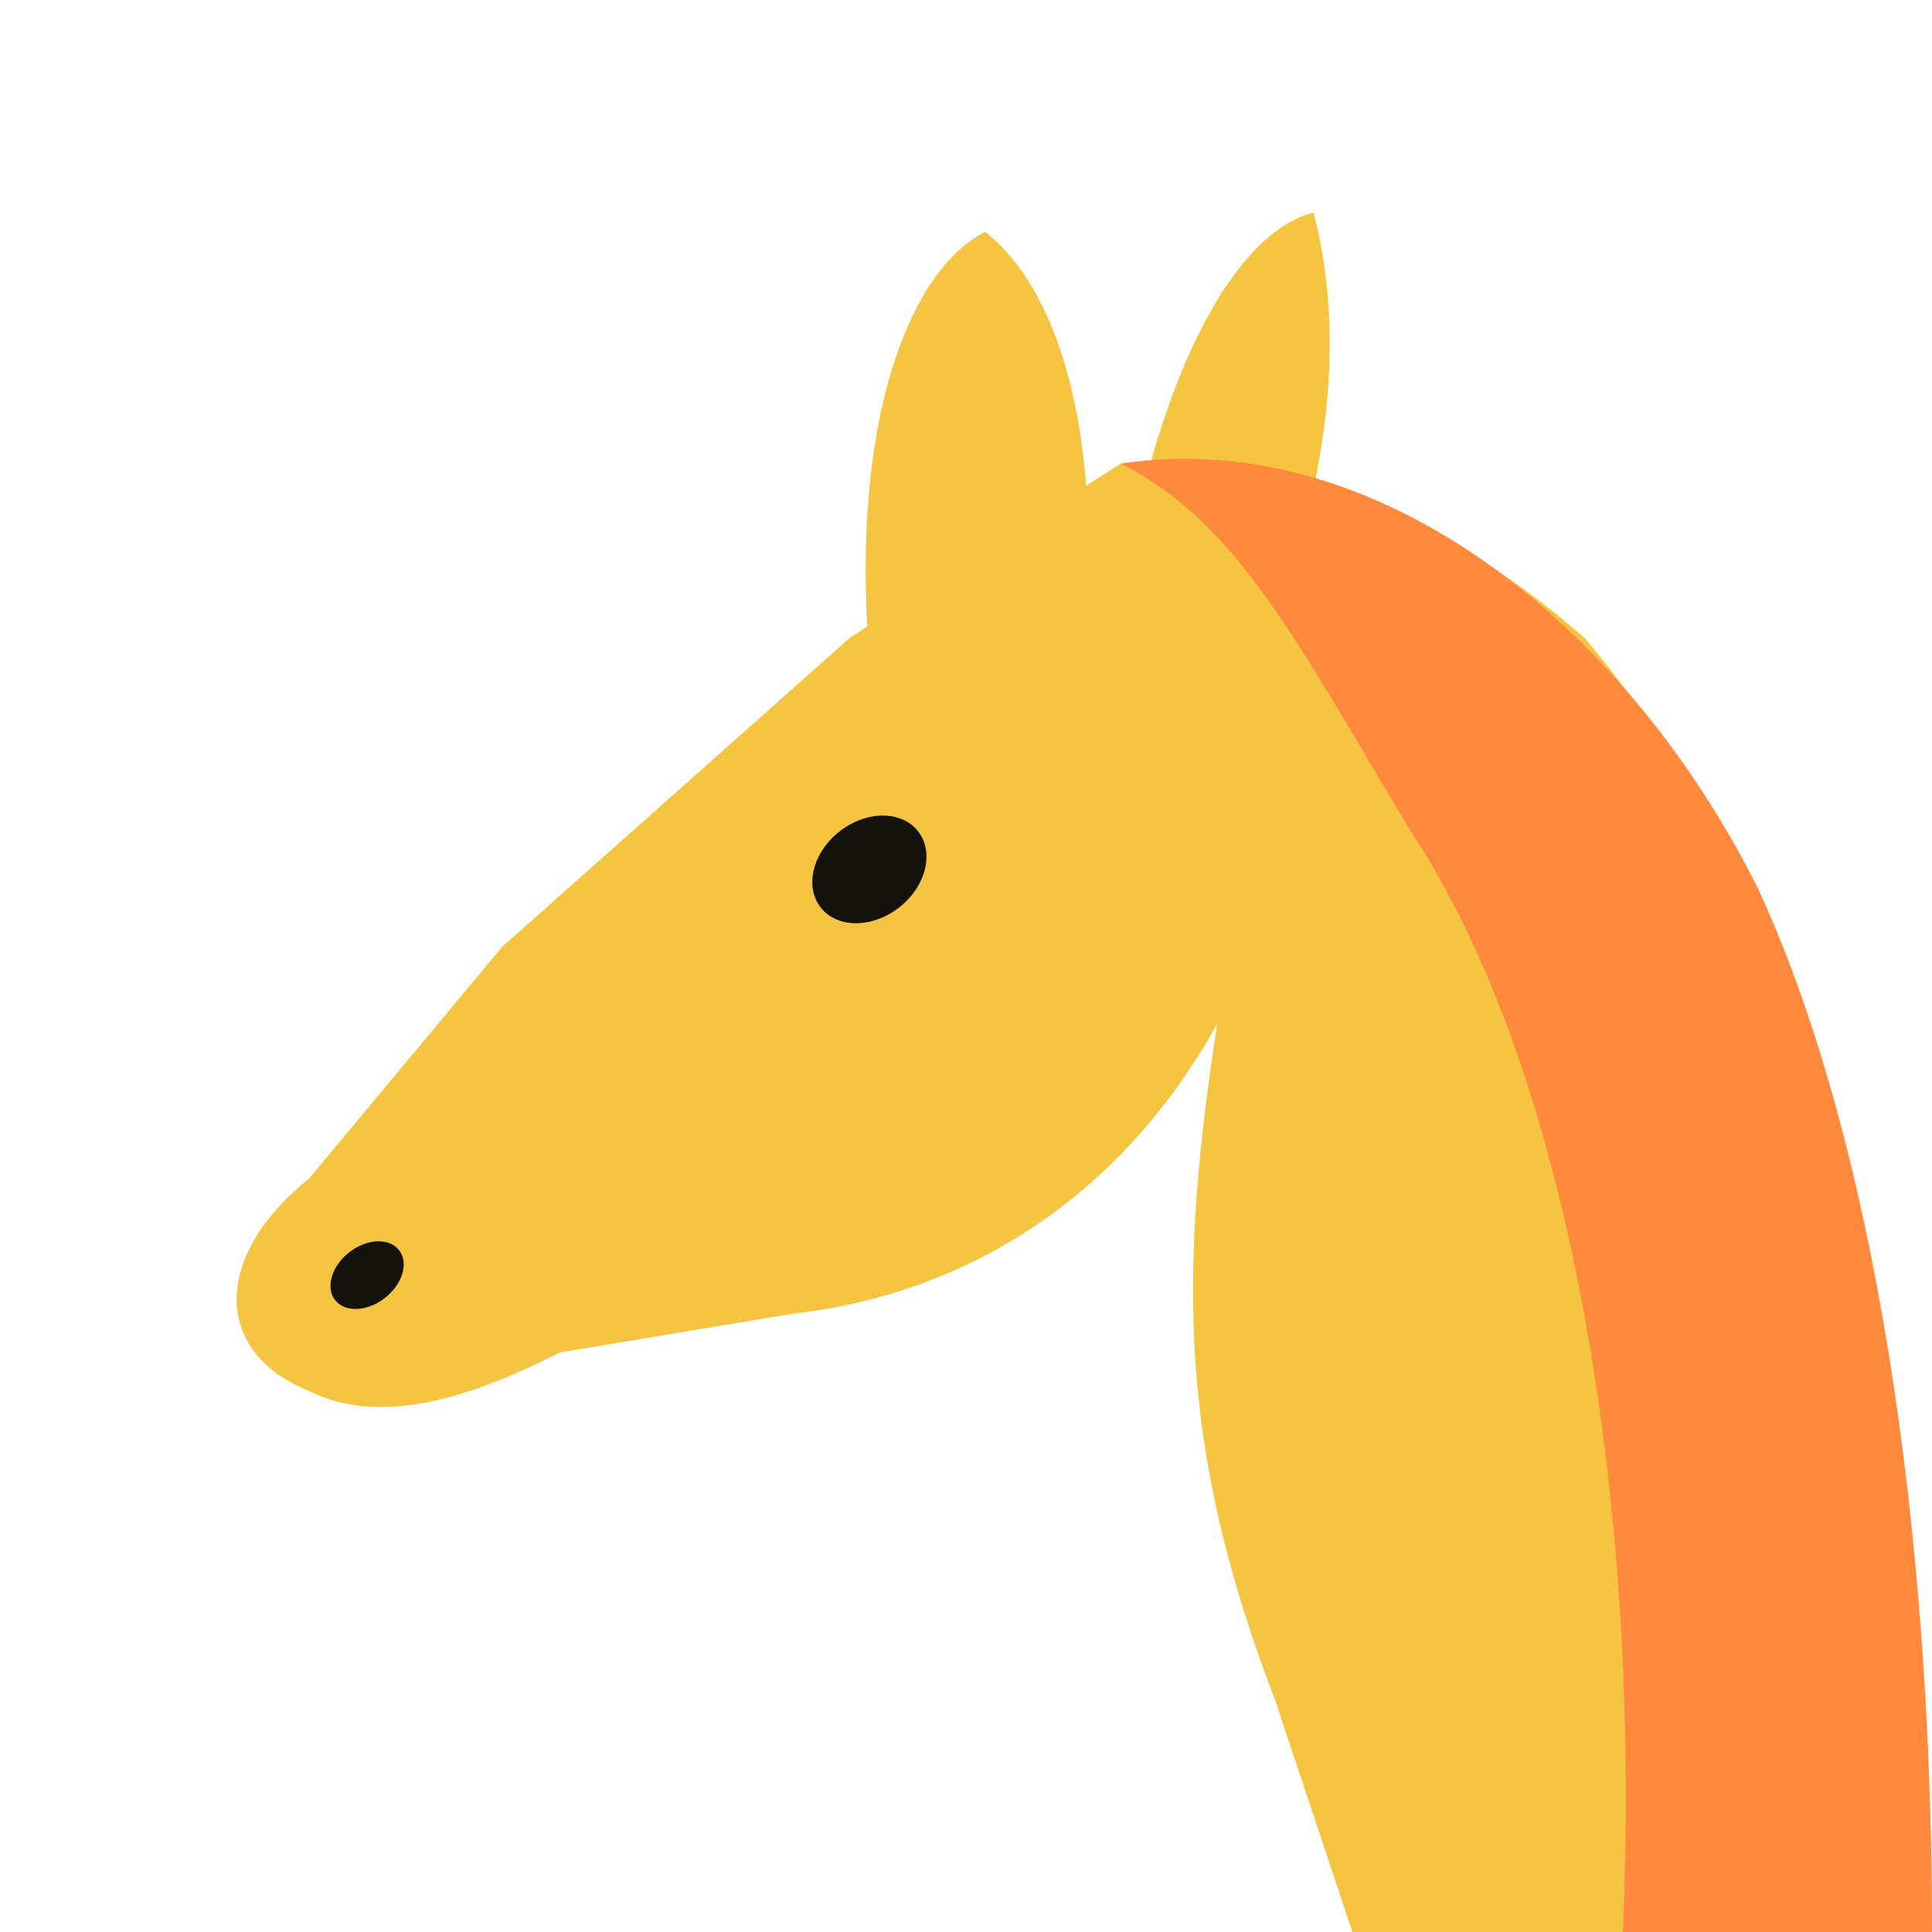
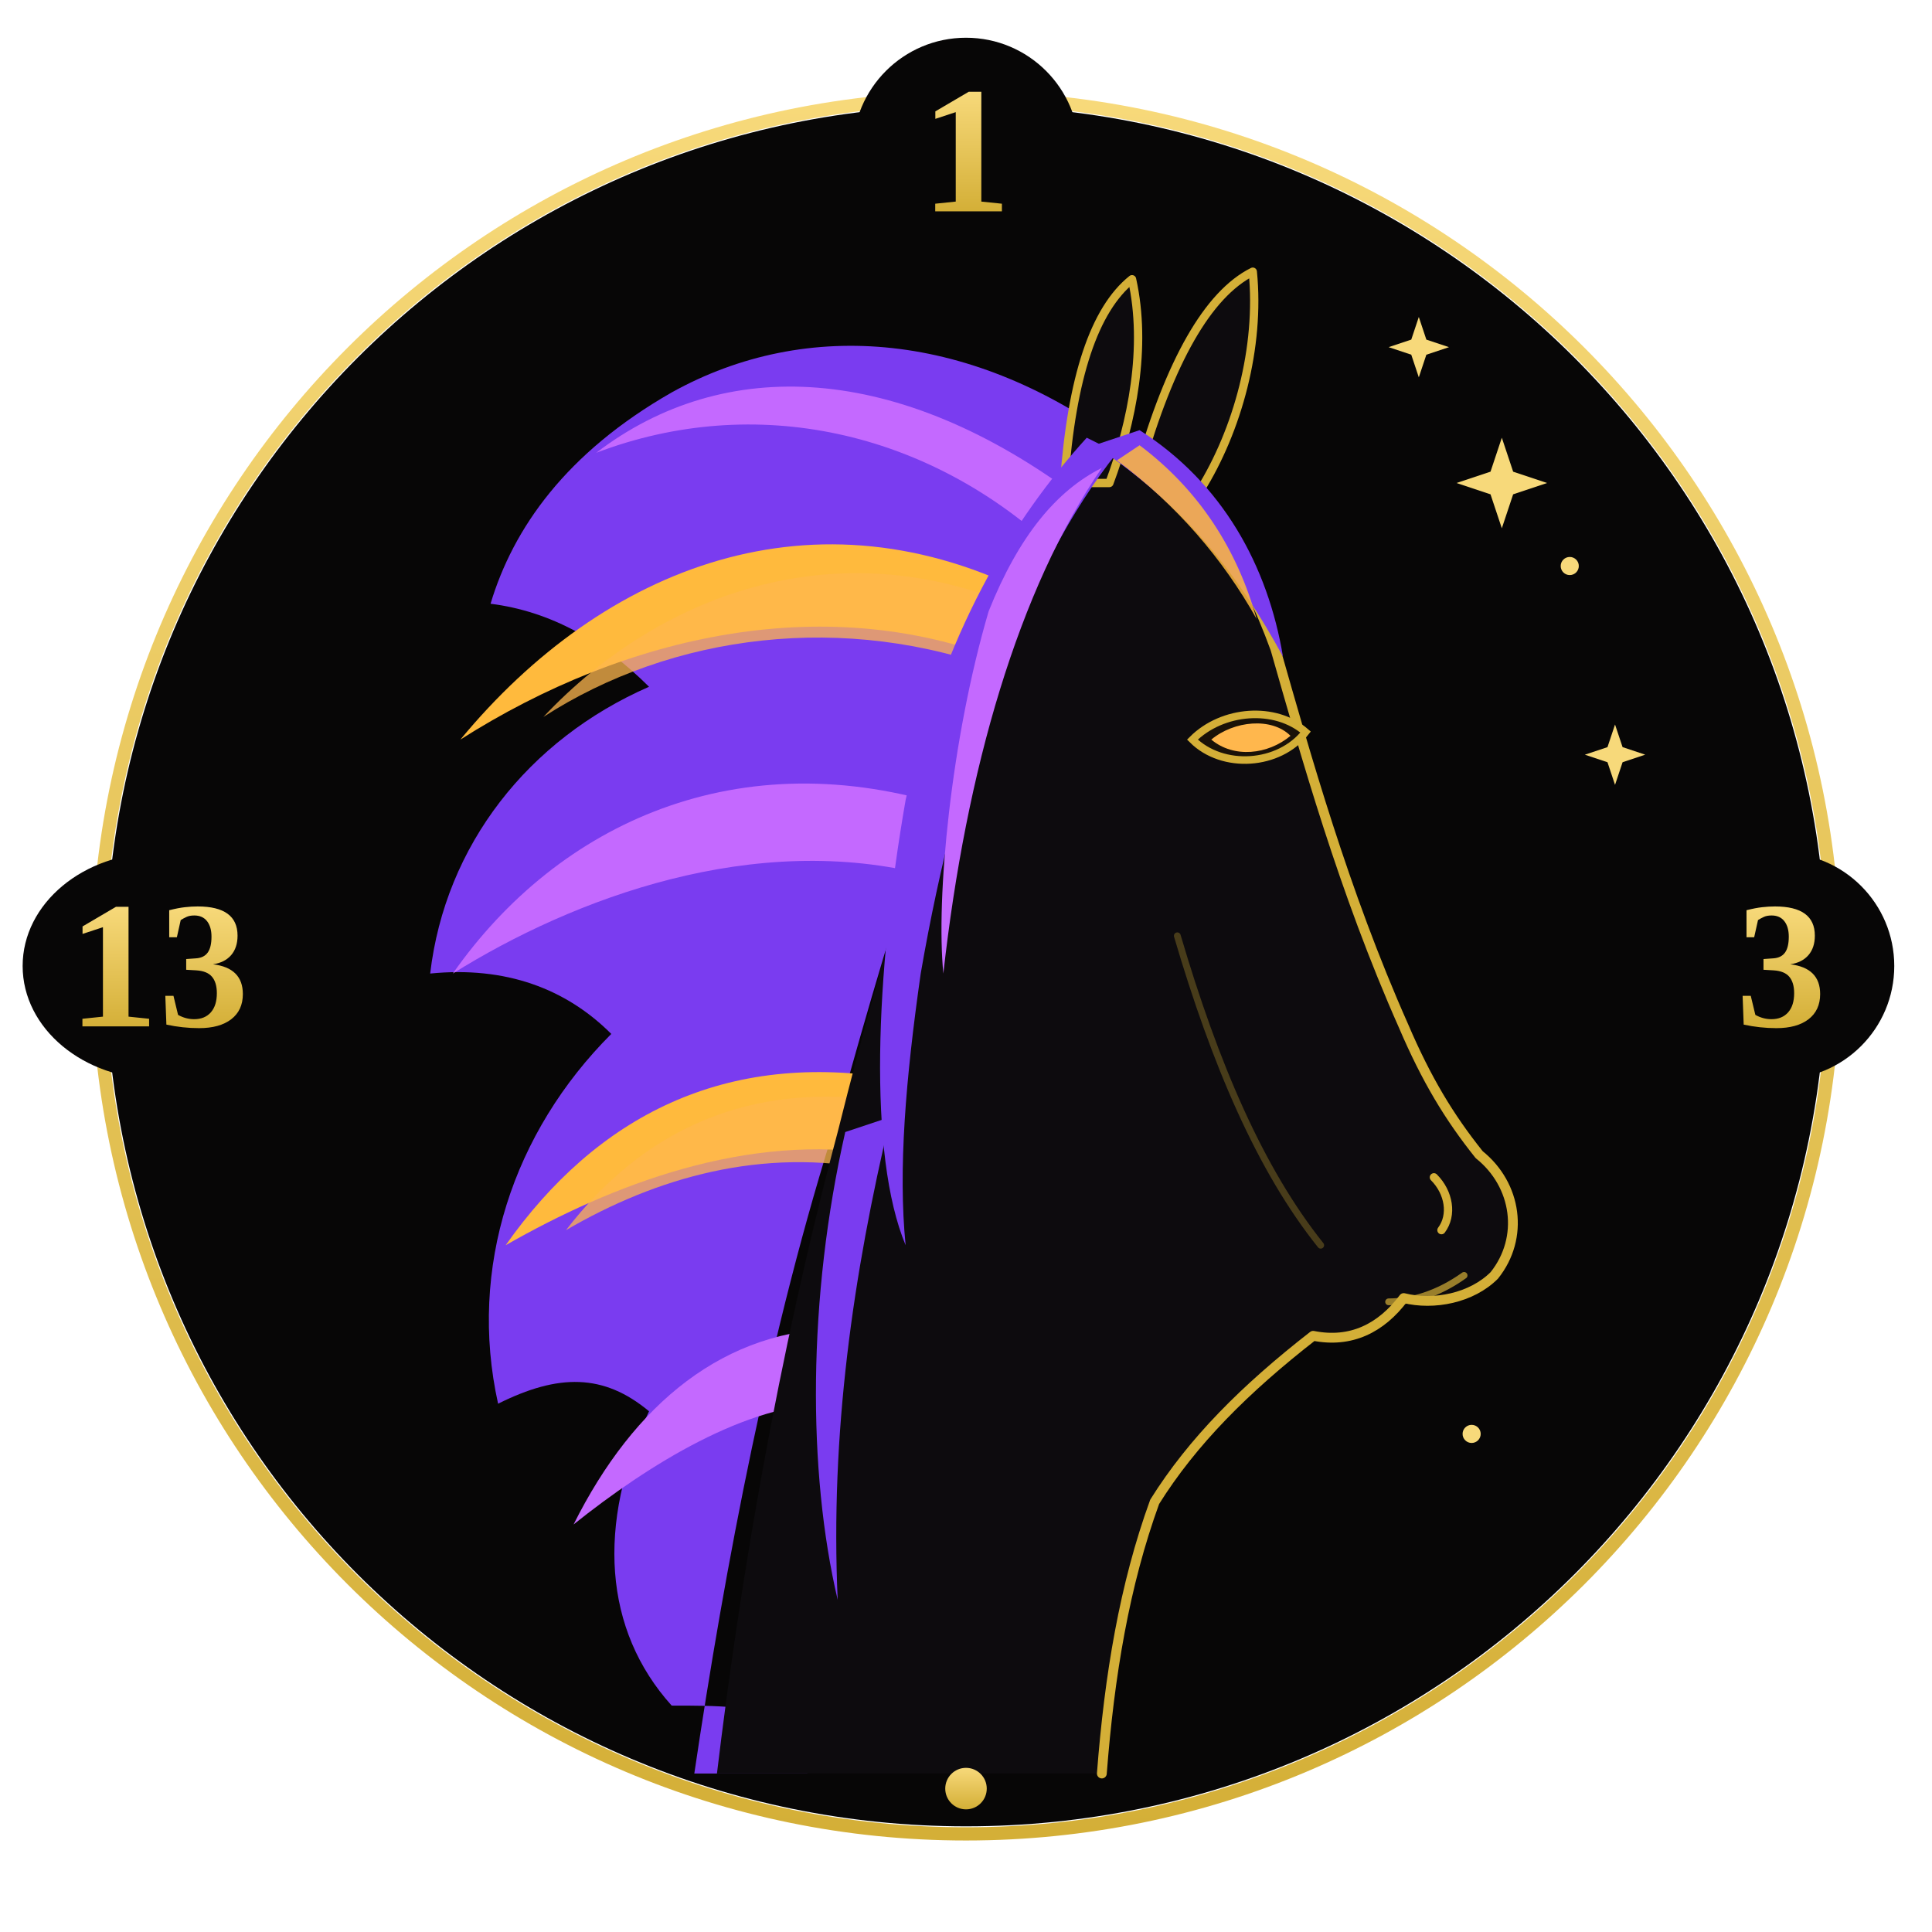
- <svg xmlns="http://www.w3.org/2000/svg" viewBox="0 0 100 100" role="img" aria-label="Advanced Numerology">
-   <path fill="#f5c542" d="M58 24     L44 33     L26 49     L16 61     C11 65, 11 70, 16 72     C20 74, 25 72, 29 70     L41 68     C50 67, 58 62, 63 53     C61 66, 61 75, 66 88     L70 100     L100 100     C100 73, 94 47, 82 33     C74 26, 65 23, 58 24 Z" />
-   <path fill="#f5c542" d="M45 34 C44 22, 47 14, 51 12 C56 16, 57 26, 56 34 Z                           M58 31 C60 19, 64 12, 68 11 C70 19, 68 26, 66 33 Z" />
-   <path fill="#ff8a3d" d="M58 24     C71 22, 84 32, 91 46     C97 59, 100 79, 100 100     L84 100     C85 77, 81 55, 73 43     C67 33, 64 27, 58 24 Z" />
-   <ellipse cx="45" cy="45" rx="3.2" ry="2.5" transform="rotate(-38 45 45)" fill="#15110b" />
-   <ellipse cx="19" cy="66" rx="2.1" ry="1.5" transform="rotate(-38 19 66)" fill="#15110b" />
+ <svg xmlns="http://www.w3.org/2000/svg" viewBox="0 0 512 512" role="img" aria-label="Advanced Numerology">
+   <defs>
+     <linearGradient id="gold" x1="0" y1="0" x2="0" y2="1">
+       <stop offset="0" stop-color="#F7D97A" />
+       <stop offset="1" stop-color="#D4AF37" />
+     </linearGradient>
+   </defs>
+   <circle cx="256" cy="256" r="228" fill="#070606" />
+   <circle cx="256" cy="256" r="230" fill="none" stroke="url(#gold)" stroke-width="3.5" />
+   <path fill="#7A3CF0" d="M298,118     C258,88 214,84 178,104     C150,120 136,140 130,160     C146,162 160,170 172,182     C140,196 118,224 114,258     C134,256 150,262 162,274     C136,300 124,336 132,372     C148,364 160,364 172,374     C158,404 160,432 178,452     C190,452 200,452 210,456     L214,470 L184,470     C192,416 204,352 222,296     C238,238 254,188 272,148     C280,132 288,122 298,118 Z" />
+   <g fill="#C469FF">
+     <path d="M286,132 C238,96 192,94 158,120 C200,104 246,114 280,146 C282,141 284,136 286,132 Z" />
+     <path d="M252,214 C196,196 148,218 120,258 C152,238 200,220 246,232 C248,226 250,220 252,214 Z" />
+     <path d="M224,352 C192,352 168,372 152,404 C172,388 198,372 220,372 C221,365 222,358 224,352 Z" />
+   </g>
+   <g fill="#FFBA3D">
+     <path d="M274,158 C216,128 160,150 122,196 C166,168 220,156 268,176 C270,170 272,164 274,158 Z" />
+     <path d="M238,286 C192,278 158,296 134,330 C162,314 198,300 234,306 C235,299 236,292 238,286 Z" />
+   </g>
+   <g fill="#FFB74D" opacity=".75">
+     <path d="M272,162 C224,140 176,156 144,190 C178,168 224,162 266,178 C268,172 270,167 272,162 Z" />
+     <path d="M236,292 C198,286 170,300 150,326 C174,312 202,304 232,310 C233,304 234,298 236,292 Z" />
+   </g>
+   <path fill="#0D0B0E" stroke="none" d="M298,118        C318,130 330,150 338,172        C346,200 356,236 372,272        C378,286 384,296 392,306        C402,314 404,328 396,338        C390,344 380,346 372,344        C366,352 358,356 348,354        C330,368 316,382 306,398        C298,420 294,444 292,470        L190,470        C196,420 206,360 222,300        C236,244 252,192 270,152        C278,136 288,124 298,118 Z" />
+   <path fill="none" stroke="#D4AF37" stroke-width="2.6" stroke-linecap="round" stroke-linejoin="round" d="M298,118        C318,130 330,150 338,172        C346,200 356,236 372,272        C378,286 384,296 392,306        C402,314 404,328 396,338        C390,344 380,346 372,344        C366,352 358,356 348,354        C330,368 316,382 306,398        C298,420 294,444 292,470" />
+   <path fill="#0D0B0E" stroke="#D4AF37" stroke-width="2.2" stroke-linejoin="round" d="M302,124 C310,96 320,78 332,72 C334,92 328,114 318,130 Z" />
+   <path fill="#0D0B0E" stroke="#D4AF37" stroke-width="2.2" stroke-linejoin="round" d="M282,128 C284,100 290,82 300,74 C304,92 300,112 294,128 Z" />
+   <path fill="#7A3CF0" d="M296,120 C272,150 254,200 244,258 C240,286 238,310 240,330 C230,306 232,258 240,212 C250,168 268,138 288,116 Z" />
+   <path fill="#C469FF" d="M292,124 C270,156 256,204 250,258 C248,238 252,196 262,162 C270,142 280,130 292,124 Z" />
+   <path fill="#7A3CF0" d="M236,296 C226,338 220,380 222,424 C214,390 214,344 224,300 Z" />
+   <path fill="#7A3CF0" d="M302,114 C324,128 336,150 340,174 C328,152 314,134 290,118 Z" />
+   <path fill="#FFBA3D" d="M302,118 C318,130 328,146 333,164 C324,148 312,134 296,122 Z" opacity=".85" />
+   <path fill="#1A1208" stroke="#D4AF37" stroke-width="2" d="M316,196 C324,188 338,187 346,194 C339,203 324,204 316,196 Z" />
+   <path fill="#FFB74D" d="M321,196 C327,191 337,190 342,195 C336,200 327,201 321,196 Z" />
+   <path fill="none" stroke="#D4AF37" stroke-width="2.2" stroke-linecap="round" d="M380,312 C384,316 385,322 382,326" />
+   <path fill="none" stroke="#D4AF37" stroke-width="1.8" stroke-linecap="round" opacity=".7" d="M388,338 C381,343 374,345 368,345" />
+   <path fill="none" stroke="#D4AF37" stroke-width="1.8" stroke-linecap="round" opacity=".3" d="M312,248 C322,282 334,310 350,330" />
+   <g fill="#F7D97A">
+     <path d="M398,116 l3,9 9,3 -9,3 -3,9 -3,-9 -9,-3 9,-3 Z" />
+     <path d="M428,192 l2,6 6,2 -6,2 -2,6 -2,-6 -6,-2 6,-2 Z" />
+     <path d="M376,84 l2,6 6,2 -6,2 -2,6 -2,-6 -6,-2 6,-2 Z" />
+     <circle cx="416" cy="150" r="2.4" />
+     <circle cx="390" cy="380" r="2.4" />
+   </g>
+   <g font-family="Georgia, 'Times New Roman', serif" font-weight="bold" fill="url(#gold)" text-anchor="middle">
+     <circle cx="256" cy="40" r="30" fill="#070606" />
+     <ellipse cx="42" cy="256" rx="36" ry="30" fill="#070606" />
+     <circle cx="472" cy="256" r="30" fill="#070606" />
+     <text x="256" y="56" font-size="48">1</text>
+     <text x="42" y="272" font-size="48">13</text>
+     <text x="472" y="272" font-size="48">3</text>
+   </g>
+   <g stroke="url(#gold)" stroke-width="3" stroke-linecap="round" opacity=".8">
+     <line x1="196" y1="40" x2="218" y2="40" />
+     <line x1="294" y1="40" x2="316" y2="40" />
+   </g>
+   <circle cx="256" cy="474" r="5.5" fill="url(#gold)" />
</svg>
